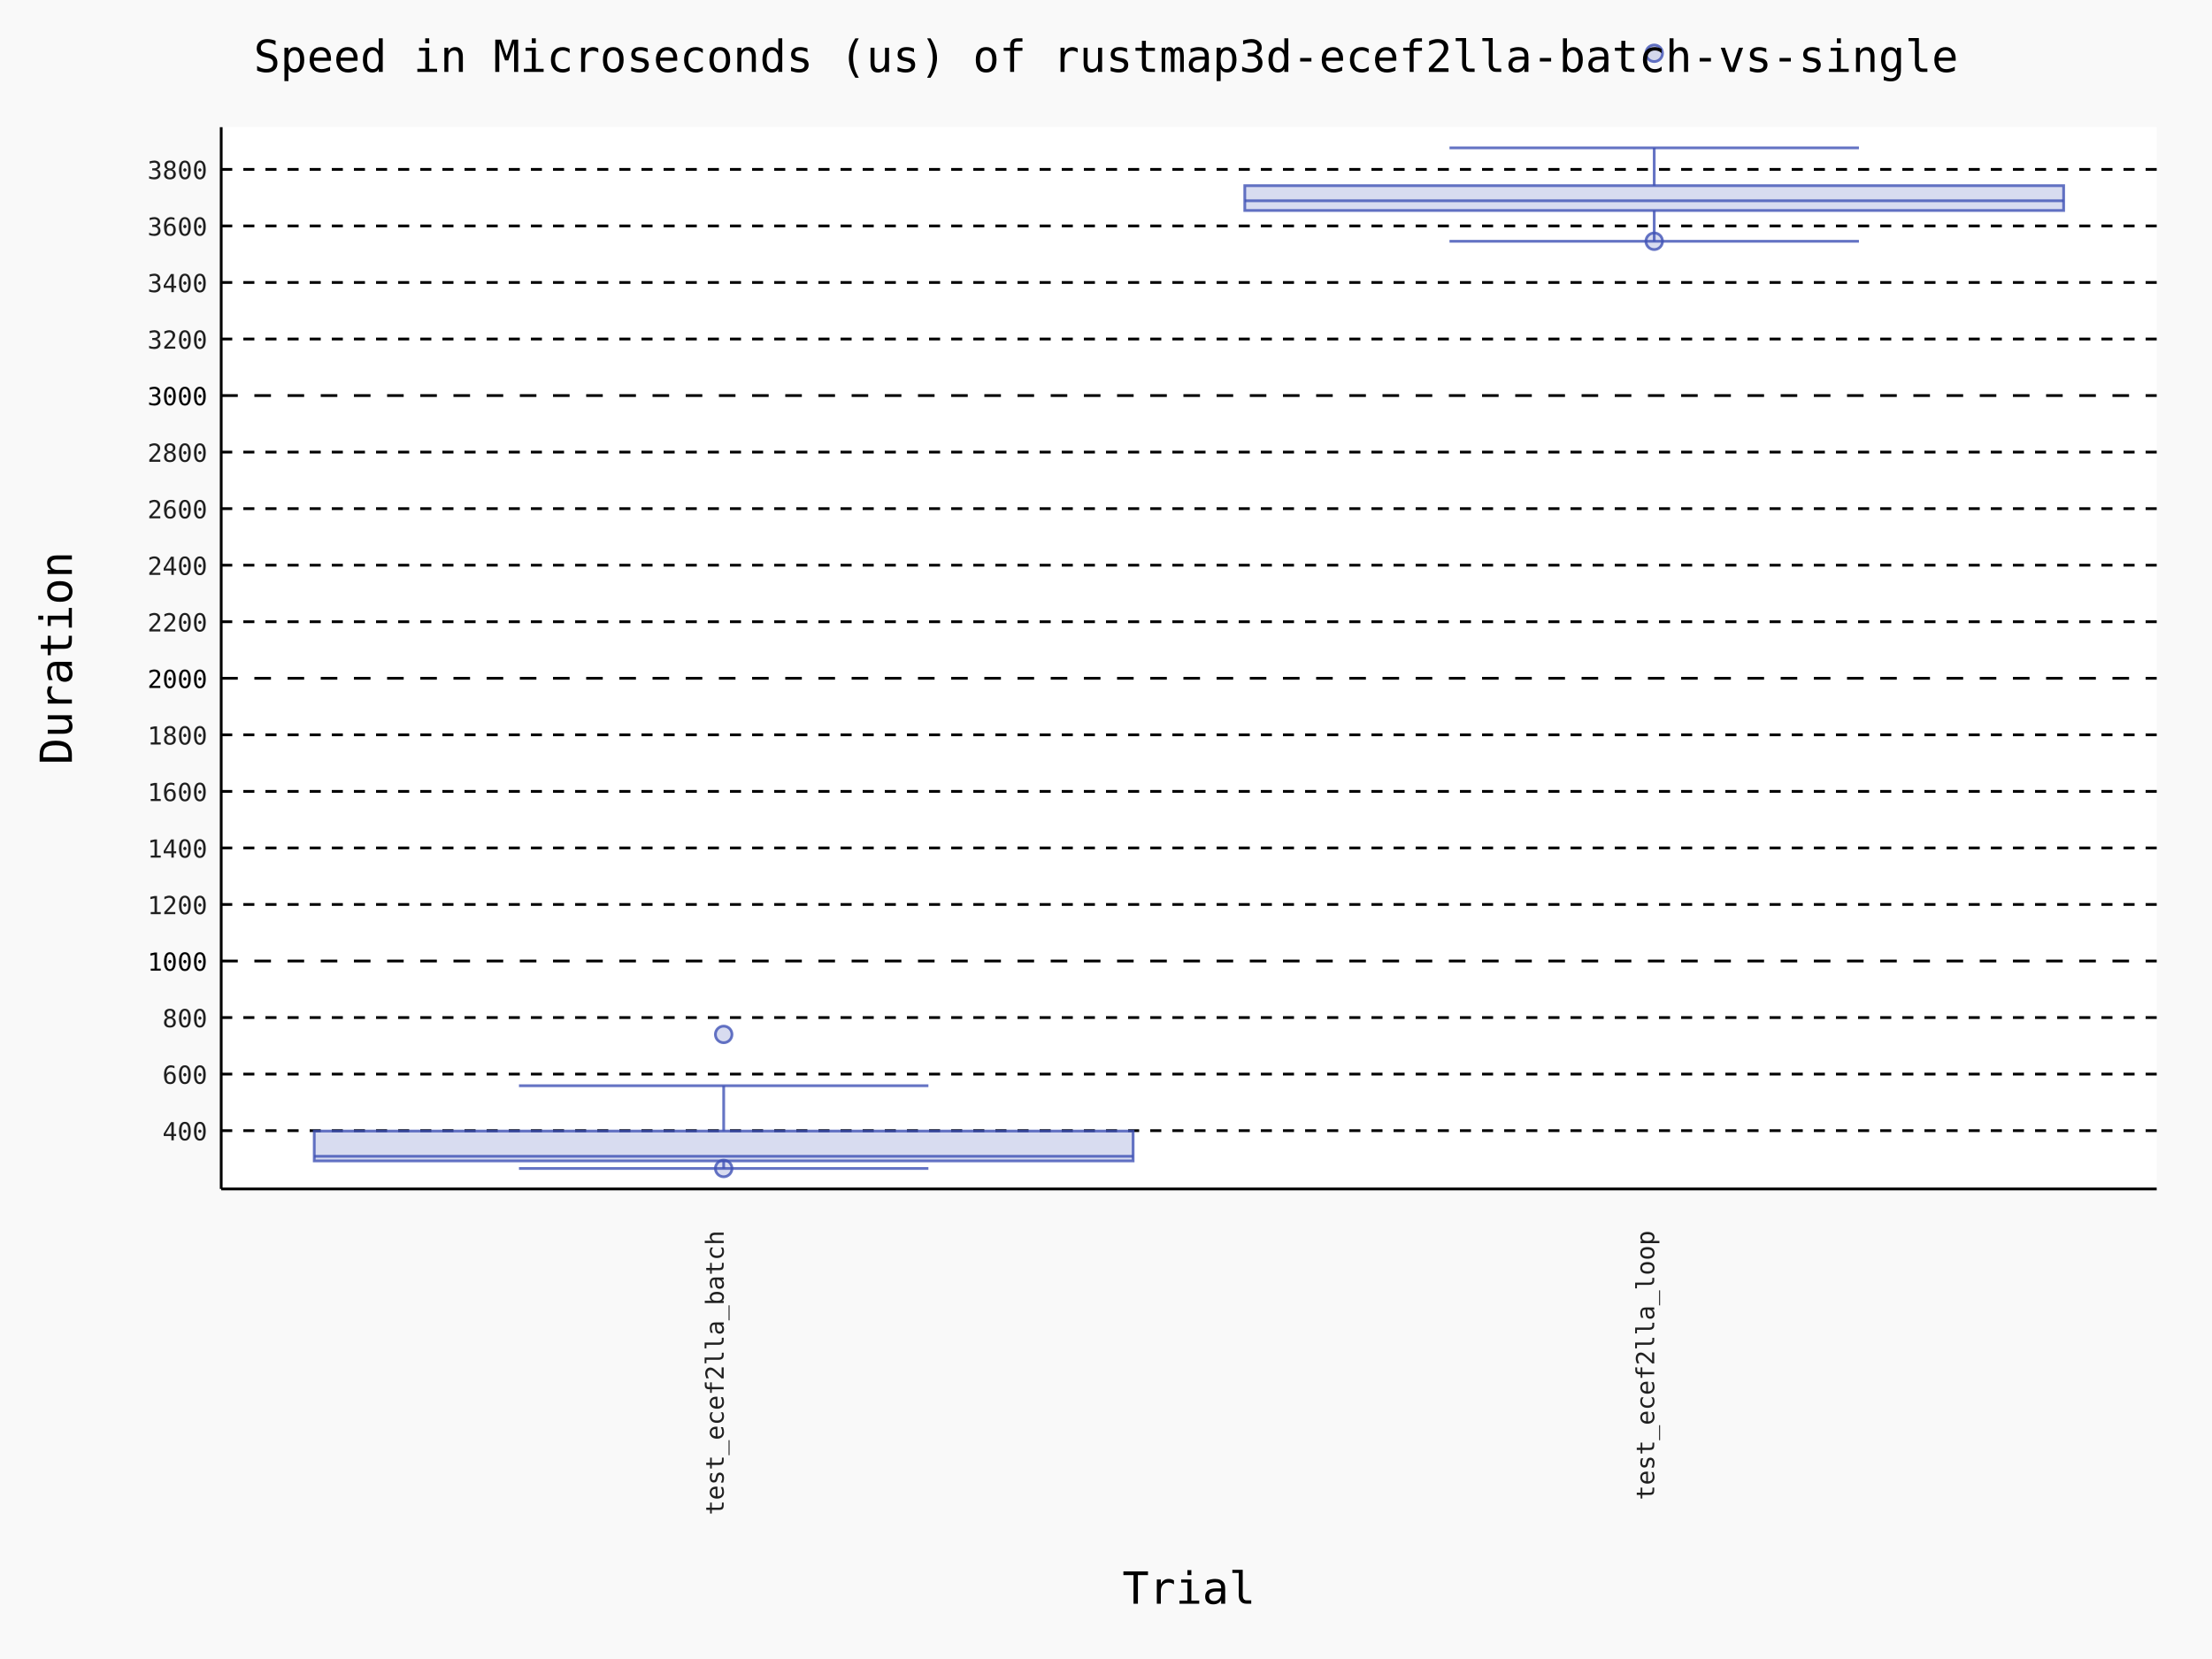
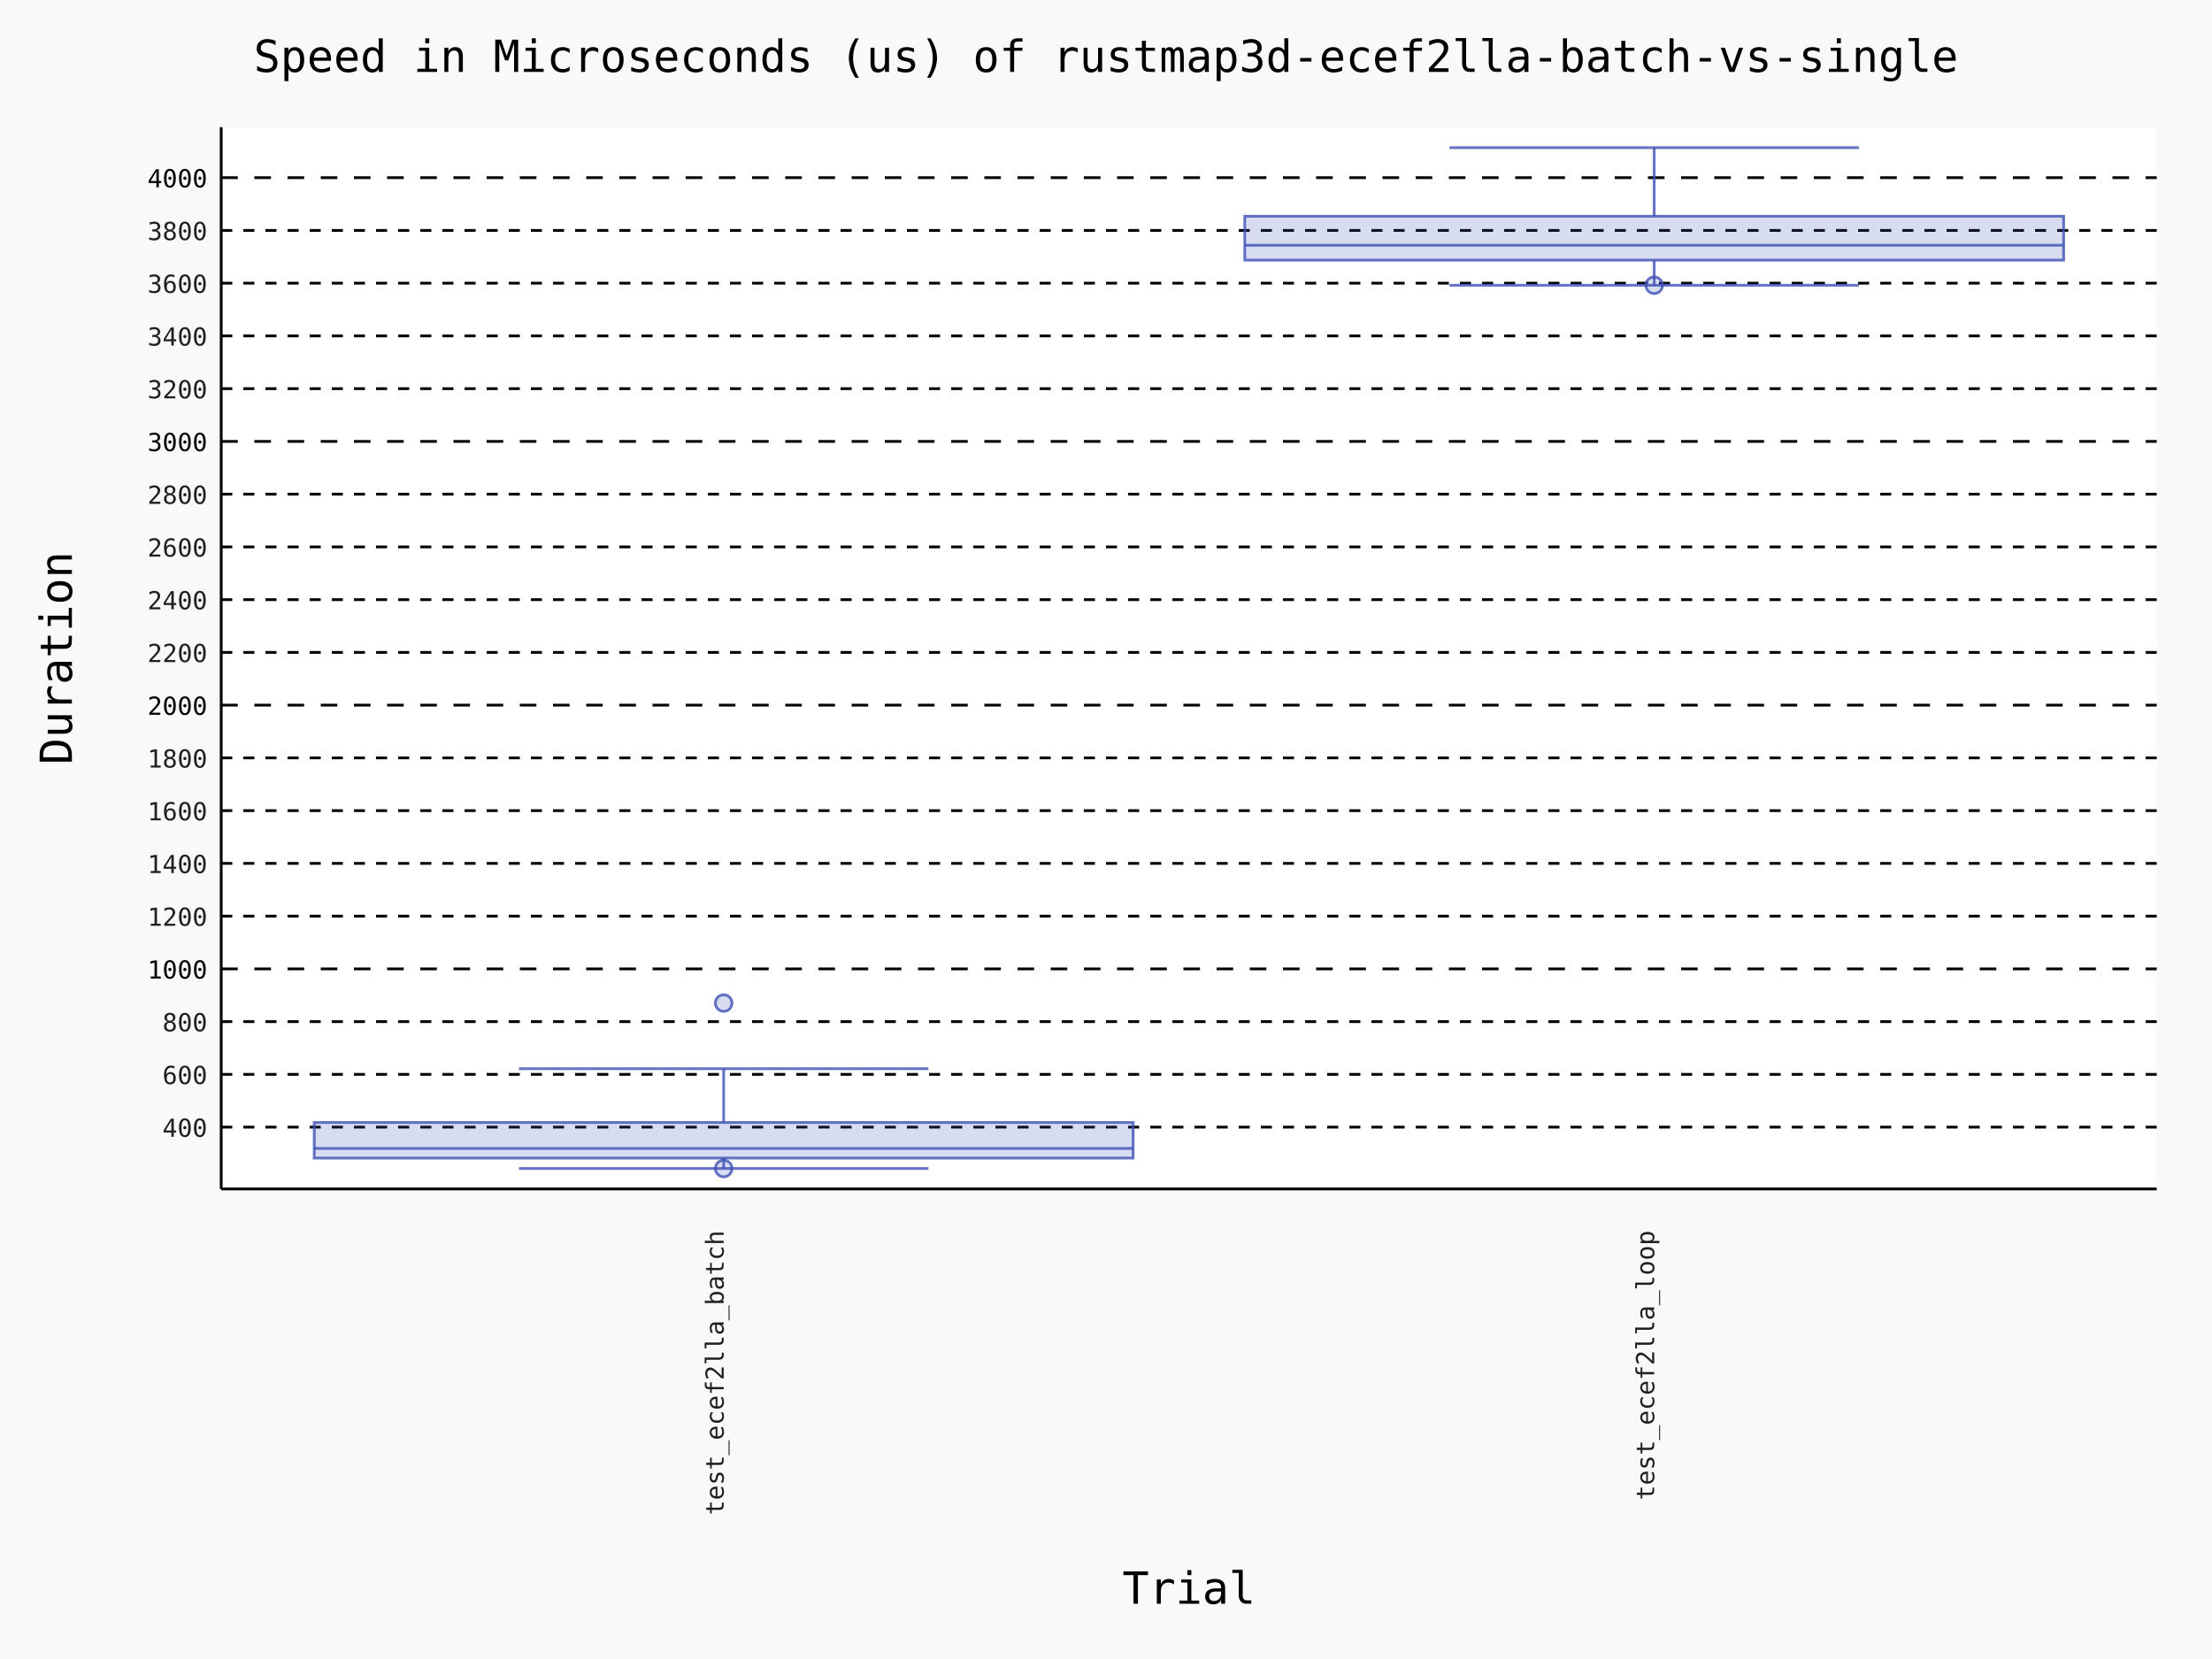
- <svg xmlns="http://www.w3.org/2000/svg" id="chart-a60413d8-3278-444a-9721-b18083147b36" class="pygal-chart" viewBox="0 0 800 600">
+ <svg xmlns="http://www.w3.org/2000/svg" id="chart-e84de334-0d16-4b81-beb7-b13eda561e82" class="pygal-chart" viewBox="0 0 800 600">
  <defs>
-     <style type="text/css">#chart-a60413d8-3278-444a-9721-b18083147b36{-webkit-user-select:none;-webkit-font-smoothing:antialiased;font-family:Consolas,"Deja Vu Sans Mono","Bitstream Vera Sans Mono","Courier New",monospace}#chart-a60413d8-3278-444a-9721-b18083147b36 .title{font-family:Consolas,"Deja Vu Sans Mono","Bitstream Vera Sans Mono","Courier New",monospace;font-size:16px}#chart-a60413d8-3278-444a-9721-b18083147b36 .legends .legend text{font-family:Consolas,"Deja Vu Sans Mono","Bitstream Vera Sans Mono","Courier New",monospace;font-size:14px}#chart-a60413d8-3278-444a-9721-b18083147b36 .axis text{font-family:Consolas,"Deja Vu Sans Mono","Bitstream Vera Sans Mono","Courier New",monospace;font-size:10px}#chart-a60413d8-3278-444a-9721-b18083147b36 .axis text.major{font-family:Consolas,"Deja Vu Sans Mono","Bitstream Vera Sans Mono","Courier New",monospace;font-size:10px}#chart-a60413d8-3278-444a-9721-b18083147b36 .text-overlay text.value{font-family:Consolas,"Deja Vu Sans Mono","Bitstream Vera Sans Mono","Courier New",monospace;font-size:16px}#chart-a60413d8-3278-444a-9721-b18083147b36 .text-overlay text.label{font-family:Consolas,"Deja Vu Sans Mono","Bitstream Vera Sans Mono","Courier New",monospace;font-size:10px}#chart-a60413d8-3278-444a-9721-b18083147b36 .tooltip{font-family:Consolas,"Deja Vu Sans Mono","Bitstream Vera Sans Mono","Courier New",monospace;font-size:14px}#chart-a60413d8-3278-444a-9721-b18083147b36 text.no_data{font-family:Consolas,"Deja Vu Sans Mono","Bitstream Vera Sans Mono","Courier New",monospace;font-size:64px}
- #chart-a60413d8-3278-444a-9721-b18083147b36{background-color:rgba(249,249,249,1)}#chart-a60413d8-3278-444a-9721-b18083147b36 path,#chart-a60413d8-3278-444a-9721-b18083147b36 line,#chart-a60413d8-3278-444a-9721-b18083147b36 rect,#chart-a60413d8-3278-444a-9721-b18083147b36 circle{-webkit-transition:150ms;-moz-transition:150ms;transition:150ms}#chart-a60413d8-3278-444a-9721-b18083147b36 .graph &gt; .background{fill:rgba(249,249,249,1)}#chart-a60413d8-3278-444a-9721-b18083147b36 .plot &gt; .background{fill:rgba(255,255,255,1)}#chart-a60413d8-3278-444a-9721-b18083147b36 .graph{fill:rgba(0,0,0,.87)}#chart-a60413d8-3278-444a-9721-b18083147b36 text.no_data{fill:rgba(0,0,0,1)}#chart-a60413d8-3278-444a-9721-b18083147b36 .title{fill:rgba(0,0,0,1)}#chart-a60413d8-3278-444a-9721-b18083147b36 .legends .legend text{fill:rgba(0,0,0,.87)}#chart-a60413d8-3278-444a-9721-b18083147b36 .legends .legend:hover text{fill:rgba(0,0,0,1)}#chart-a60413d8-3278-444a-9721-b18083147b36 .axis .line{stroke:rgba(0,0,0,1)}#chart-a60413d8-3278-444a-9721-b18083147b36 .axis .guide.line{stroke:rgba(0,0,0,.54)}#chart-a60413d8-3278-444a-9721-b18083147b36 .axis .major.line{stroke:rgba(0,0,0,.87)}#chart-a60413d8-3278-444a-9721-b18083147b36 .axis text.major{fill:rgba(0,0,0,1)}#chart-a60413d8-3278-444a-9721-b18083147b36 .axis.y .guides:hover .guide.line,#chart-a60413d8-3278-444a-9721-b18083147b36 .line-graph .axis.x .guides:hover .guide.line,#chart-a60413d8-3278-444a-9721-b18083147b36 .stackedline-graph .axis.x .guides:hover .guide.line,#chart-a60413d8-3278-444a-9721-b18083147b36 .xy-graph .axis.x .guides:hover .guide.line{stroke:rgba(0,0,0,1)}#chart-a60413d8-3278-444a-9721-b18083147b36 .axis .guides:hover text{fill:rgba(0,0,0,1)}#chart-a60413d8-3278-444a-9721-b18083147b36 .reactive{fill-opacity:.7;stroke-opacity:.8;stroke-width:1}#chart-a60413d8-3278-444a-9721-b18083147b36 .ci{stroke:rgba(0,0,0,.87)}#chart-a60413d8-3278-444a-9721-b18083147b36 .reactive.active,#chart-a60413d8-3278-444a-9721-b18083147b36 .active .reactive{fill-opacity:.8;stroke-opacity:.9;stroke-width:4}#chart-a60413d8-3278-444a-9721-b18083147b36 .ci .reactive.active{stroke-width:1.5}#chart-a60413d8-3278-444a-9721-b18083147b36 .series text{fill:rgba(0,0,0,1)}#chart-a60413d8-3278-444a-9721-b18083147b36 .tooltip rect{fill:rgba(255,255,255,1);stroke:rgba(0,0,0,1);-webkit-transition:opacity 150ms;-moz-transition:opacity 150ms;transition:opacity 150ms}#chart-a60413d8-3278-444a-9721-b18083147b36 .tooltip .label{fill:rgba(0,0,0,.87)}#chart-a60413d8-3278-444a-9721-b18083147b36 .tooltip .label{fill:rgba(0,0,0,.87)}#chart-a60413d8-3278-444a-9721-b18083147b36 .tooltip .legend{font-size:.8em;fill:rgba(0,0,0,.54)}#chart-a60413d8-3278-444a-9721-b18083147b36 .tooltip .x_label{font-size:.6em;fill:rgba(0,0,0,1)}#chart-a60413d8-3278-444a-9721-b18083147b36 .tooltip .xlink{font-size:.5em;text-decoration:underline}#chart-a60413d8-3278-444a-9721-b18083147b36 .tooltip .value{font-size:1.5em}#chart-a60413d8-3278-444a-9721-b18083147b36 .bound{font-size:.5em}#chart-a60413d8-3278-444a-9721-b18083147b36 .max-value{font-size:.75em;fill:rgba(0,0,0,.54)}#chart-a60413d8-3278-444a-9721-b18083147b36 .map-element{fill:rgba(255,255,255,1);stroke:rgba(0,0,0,.54) !important}#chart-a60413d8-3278-444a-9721-b18083147b36 .map-element .reactive{fill-opacity:inherit;stroke-opacity:inherit}#chart-a60413d8-3278-444a-9721-b18083147b36 .color-0,#chart-a60413d8-3278-444a-9721-b18083147b36 .color-0 a:visited{stroke:#3F51B5;fill:#3F51B5}#chart-a60413d8-3278-444a-9721-b18083147b36 .color-1,#chart-a60413d8-3278-444a-9721-b18083147b36 .color-1 a:visited{stroke:#3F51B5;fill:#3F51B5}#chart-a60413d8-3278-444a-9721-b18083147b36 .text-overlay .color-0 text{fill:black}#chart-a60413d8-3278-444a-9721-b18083147b36 .text-overlay .color-1 text{fill:black}
- #chart-a60413d8-3278-444a-9721-b18083147b36 text.no_data{text-anchor:middle}#chart-a60413d8-3278-444a-9721-b18083147b36 .guide.line{fill:none}#chart-a60413d8-3278-444a-9721-b18083147b36 .centered{text-anchor:middle}#chart-a60413d8-3278-444a-9721-b18083147b36 .title{text-anchor:middle}#chart-a60413d8-3278-444a-9721-b18083147b36 .legends .legend text{fill-opacity:1}#chart-a60413d8-3278-444a-9721-b18083147b36 .axis.x text{text-anchor:middle}#chart-a60413d8-3278-444a-9721-b18083147b36 .axis.x:not(.web) text[transform]{text-anchor:start}#chart-a60413d8-3278-444a-9721-b18083147b36 .axis.x:not(.web) text[transform].backwards{text-anchor:end}#chart-a60413d8-3278-444a-9721-b18083147b36 .axis.y text{text-anchor:end}#chart-a60413d8-3278-444a-9721-b18083147b36 .axis.y text[transform].backwards{text-anchor:start}#chart-a60413d8-3278-444a-9721-b18083147b36 .axis.y2 text{text-anchor:start}#chart-a60413d8-3278-444a-9721-b18083147b36 .axis.y2 text[transform].backwards{text-anchor:end}#chart-a60413d8-3278-444a-9721-b18083147b36 .axis .guide.line{stroke-dasharray:4,4;stroke:black}#chart-a60413d8-3278-444a-9721-b18083147b36 .axis .major.guide.line{stroke-dasharray:6,6;stroke:black}#chart-a60413d8-3278-444a-9721-b18083147b36 .horizontal .axis.y .guide.line,#chart-a60413d8-3278-444a-9721-b18083147b36 .horizontal .axis.y2 .guide.line,#chart-a60413d8-3278-444a-9721-b18083147b36 .vertical .axis.x .guide.line{opacity:0}#chart-a60413d8-3278-444a-9721-b18083147b36 .horizontal .axis.always_show .guide.line,#chart-a60413d8-3278-444a-9721-b18083147b36 .vertical .axis.always_show .guide.line{opacity:1 !important}#chart-a60413d8-3278-444a-9721-b18083147b36 .axis.y .guides:hover .guide.line,#chart-a60413d8-3278-444a-9721-b18083147b36 .axis.y2 .guides:hover .guide.line,#chart-a60413d8-3278-444a-9721-b18083147b36 .axis.x .guides:hover .guide.line{opacity:1}#chart-a60413d8-3278-444a-9721-b18083147b36 .axis .guides:hover text{opacity:1}#chart-a60413d8-3278-444a-9721-b18083147b36 .nofill{fill:none}#chart-a60413d8-3278-444a-9721-b18083147b36 .subtle-fill{fill-opacity:.2}#chart-a60413d8-3278-444a-9721-b18083147b36 .dot{stroke-width:1px;fill-opacity:1;stroke-opacity:1}#chart-a60413d8-3278-444a-9721-b18083147b36 .dot.active{stroke-width:5px}#chart-a60413d8-3278-444a-9721-b18083147b36 .dot.negative{fill:transparent}#chart-a60413d8-3278-444a-9721-b18083147b36 text,#chart-a60413d8-3278-444a-9721-b18083147b36 tspan{stroke:none !important}#chart-a60413d8-3278-444a-9721-b18083147b36 .series text.active{opacity:1}#chart-a60413d8-3278-444a-9721-b18083147b36 .tooltip rect{fill-opacity:.95;stroke-width:.5}#chart-a60413d8-3278-444a-9721-b18083147b36 .tooltip text{fill-opacity:1}#chart-a60413d8-3278-444a-9721-b18083147b36 .showable{visibility:hidden}#chart-a60413d8-3278-444a-9721-b18083147b36 .showable.shown{visibility:visible}#chart-a60413d8-3278-444a-9721-b18083147b36 .gauge-background{fill:rgba(229,229,229,1);stroke:none}#chart-a60413d8-3278-444a-9721-b18083147b36 .bg-lines{stroke:rgba(249,249,249,1);stroke-width:2px}
+     <style type="text/css">#chart-e84de334-0d16-4b81-beb7-b13eda561e82{-webkit-user-select:none;-webkit-font-smoothing:antialiased;font-family:Consolas,"Deja Vu Sans Mono","Bitstream Vera Sans Mono","Courier New",monospace}#chart-e84de334-0d16-4b81-beb7-b13eda561e82 .title{font-family:Consolas,"Deja Vu Sans Mono","Bitstream Vera Sans Mono","Courier New",monospace;font-size:16px}#chart-e84de334-0d16-4b81-beb7-b13eda561e82 .legends .legend text{font-family:Consolas,"Deja Vu Sans Mono","Bitstream Vera Sans Mono","Courier New",monospace;font-size:14px}#chart-e84de334-0d16-4b81-beb7-b13eda561e82 .axis text{font-family:Consolas,"Deja Vu Sans Mono","Bitstream Vera Sans Mono","Courier New",monospace;font-size:10px}#chart-e84de334-0d16-4b81-beb7-b13eda561e82 .axis text.major{font-family:Consolas,"Deja Vu Sans Mono","Bitstream Vera Sans Mono","Courier New",monospace;font-size:10px}#chart-e84de334-0d16-4b81-beb7-b13eda561e82 .text-overlay text.value{font-family:Consolas,"Deja Vu Sans Mono","Bitstream Vera Sans Mono","Courier New",monospace;font-size:16px}#chart-e84de334-0d16-4b81-beb7-b13eda561e82 .text-overlay text.label{font-family:Consolas,"Deja Vu Sans Mono","Bitstream Vera Sans Mono","Courier New",monospace;font-size:10px}#chart-e84de334-0d16-4b81-beb7-b13eda561e82 .tooltip{font-family:Consolas,"Deja Vu Sans Mono","Bitstream Vera Sans Mono","Courier New",monospace;font-size:14px}#chart-e84de334-0d16-4b81-beb7-b13eda561e82 text.no_data{font-family:Consolas,"Deja Vu Sans Mono","Bitstream Vera Sans Mono","Courier New",monospace;font-size:64px}
+ #chart-e84de334-0d16-4b81-beb7-b13eda561e82{background-color:rgba(249,249,249,1)}#chart-e84de334-0d16-4b81-beb7-b13eda561e82 path,#chart-e84de334-0d16-4b81-beb7-b13eda561e82 line,#chart-e84de334-0d16-4b81-beb7-b13eda561e82 rect,#chart-e84de334-0d16-4b81-beb7-b13eda561e82 circle{-webkit-transition:150ms;-moz-transition:150ms;transition:150ms}#chart-e84de334-0d16-4b81-beb7-b13eda561e82 .graph &gt; .background{fill:rgba(249,249,249,1)}#chart-e84de334-0d16-4b81-beb7-b13eda561e82 .plot &gt; .background{fill:rgba(255,255,255,1)}#chart-e84de334-0d16-4b81-beb7-b13eda561e82 .graph{fill:rgba(0,0,0,.87)}#chart-e84de334-0d16-4b81-beb7-b13eda561e82 text.no_data{fill:rgba(0,0,0,1)}#chart-e84de334-0d16-4b81-beb7-b13eda561e82 .title{fill:rgba(0,0,0,1)}#chart-e84de334-0d16-4b81-beb7-b13eda561e82 .legends .legend text{fill:rgba(0,0,0,.87)}#chart-e84de334-0d16-4b81-beb7-b13eda561e82 .legends .legend:hover text{fill:rgba(0,0,0,1)}#chart-e84de334-0d16-4b81-beb7-b13eda561e82 .axis .line{stroke:rgba(0,0,0,1)}#chart-e84de334-0d16-4b81-beb7-b13eda561e82 .axis .guide.line{stroke:rgba(0,0,0,.54)}#chart-e84de334-0d16-4b81-beb7-b13eda561e82 .axis .major.line{stroke:rgba(0,0,0,.87)}#chart-e84de334-0d16-4b81-beb7-b13eda561e82 .axis text.major{fill:rgba(0,0,0,1)}#chart-e84de334-0d16-4b81-beb7-b13eda561e82 .axis.y .guides:hover .guide.line,#chart-e84de334-0d16-4b81-beb7-b13eda561e82 .line-graph .axis.x .guides:hover .guide.line,#chart-e84de334-0d16-4b81-beb7-b13eda561e82 .stackedline-graph .axis.x .guides:hover .guide.line,#chart-e84de334-0d16-4b81-beb7-b13eda561e82 .xy-graph .axis.x .guides:hover .guide.line{stroke:rgba(0,0,0,1)}#chart-e84de334-0d16-4b81-beb7-b13eda561e82 .axis .guides:hover text{fill:rgba(0,0,0,1)}#chart-e84de334-0d16-4b81-beb7-b13eda561e82 .reactive{fill-opacity:.7;stroke-opacity:.8;stroke-width:1}#chart-e84de334-0d16-4b81-beb7-b13eda561e82 .ci{stroke:rgba(0,0,0,.87)}#chart-e84de334-0d16-4b81-beb7-b13eda561e82 .reactive.active,#chart-e84de334-0d16-4b81-beb7-b13eda561e82 .active .reactive{fill-opacity:.8;stroke-opacity:.9;stroke-width:4}#chart-e84de334-0d16-4b81-beb7-b13eda561e82 .ci .reactive.active{stroke-width:1.5}#chart-e84de334-0d16-4b81-beb7-b13eda561e82 .series text{fill:rgba(0,0,0,1)}#chart-e84de334-0d16-4b81-beb7-b13eda561e82 .tooltip rect{fill:rgba(255,255,255,1);stroke:rgba(0,0,0,1);-webkit-transition:opacity 150ms;-moz-transition:opacity 150ms;transition:opacity 150ms}#chart-e84de334-0d16-4b81-beb7-b13eda561e82 .tooltip .label{fill:rgba(0,0,0,.87)}#chart-e84de334-0d16-4b81-beb7-b13eda561e82 .tooltip .label{fill:rgba(0,0,0,.87)}#chart-e84de334-0d16-4b81-beb7-b13eda561e82 .tooltip .legend{font-size:.8em;fill:rgba(0,0,0,.54)}#chart-e84de334-0d16-4b81-beb7-b13eda561e82 .tooltip .x_label{font-size:.6em;fill:rgba(0,0,0,1)}#chart-e84de334-0d16-4b81-beb7-b13eda561e82 .tooltip .xlink{font-size:.5em;text-decoration:underline}#chart-e84de334-0d16-4b81-beb7-b13eda561e82 .tooltip .value{font-size:1.5em}#chart-e84de334-0d16-4b81-beb7-b13eda561e82 .bound{font-size:.5em}#chart-e84de334-0d16-4b81-beb7-b13eda561e82 .max-value{font-size:.75em;fill:rgba(0,0,0,.54)}#chart-e84de334-0d16-4b81-beb7-b13eda561e82 .map-element{fill:rgba(255,255,255,1);stroke:rgba(0,0,0,.54) !important}#chart-e84de334-0d16-4b81-beb7-b13eda561e82 .map-element .reactive{fill-opacity:inherit;stroke-opacity:inherit}#chart-e84de334-0d16-4b81-beb7-b13eda561e82 .color-0,#chart-e84de334-0d16-4b81-beb7-b13eda561e82 .color-0 a:visited{stroke:#3F51B5;fill:#3F51B5}#chart-e84de334-0d16-4b81-beb7-b13eda561e82 .color-1,#chart-e84de334-0d16-4b81-beb7-b13eda561e82 .color-1 a:visited{stroke:#3F51B5;fill:#3F51B5}#chart-e84de334-0d16-4b81-beb7-b13eda561e82 .text-overlay .color-0 text{fill:black}#chart-e84de334-0d16-4b81-beb7-b13eda561e82 .text-overlay .color-1 text{fill:black}
+ #chart-e84de334-0d16-4b81-beb7-b13eda561e82 text.no_data{text-anchor:middle}#chart-e84de334-0d16-4b81-beb7-b13eda561e82 .guide.line{fill:none}#chart-e84de334-0d16-4b81-beb7-b13eda561e82 .centered{text-anchor:middle}#chart-e84de334-0d16-4b81-beb7-b13eda561e82 .title{text-anchor:middle}#chart-e84de334-0d16-4b81-beb7-b13eda561e82 .legends .legend text{fill-opacity:1}#chart-e84de334-0d16-4b81-beb7-b13eda561e82 .axis.x text{text-anchor:middle}#chart-e84de334-0d16-4b81-beb7-b13eda561e82 .axis.x:not(.web) text[transform]{text-anchor:start}#chart-e84de334-0d16-4b81-beb7-b13eda561e82 .axis.x:not(.web) text[transform].backwards{text-anchor:end}#chart-e84de334-0d16-4b81-beb7-b13eda561e82 .axis.y text{text-anchor:end}#chart-e84de334-0d16-4b81-beb7-b13eda561e82 .axis.y text[transform].backwards{text-anchor:start}#chart-e84de334-0d16-4b81-beb7-b13eda561e82 .axis.y2 text{text-anchor:start}#chart-e84de334-0d16-4b81-beb7-b13eda561e82 .axis.y2 text[transform].backwards{text-anchor:end}#chart-e84de334-0d16-4b81-beb7-b13eda561e82 .axis .guide.line{stroke-dasharray:4,4;stroke:black}#chart-e84de334-0d16-4b81-beb7-b13eda561e82 .axis .major.guide.line{stroke-dasharray:6,6;stroke:black}#chart-e84de334-0d16-4b81-beb7-b13eda561e82 .horizontal .axis.y .guide.line,#chart-e84de334-0d16-4b81-beb7-b13eda561e82 .horizontal .axis.y2 .guide.line,#chart-e84de334-0d16-4b81-beb7-b13eda561e82 .vertical .axis.x .guide.line{opacity:0}#chart-e84de334-0d16-4b81-beb7-b13eda561e82 .horizontal .axis.always_show .guide.line,#chart-e84de334-0d16-4b81-beb7-b13eda561e82 .vertical .axis.always_show .guide.line{opacity:1 !important}#chart-e84de334-0d16-4b81-beb7-b13eda561e82 .axis.y .guides:hover .guide.line,#chart-e84de334-0d16-4b81-beb7-b13eda561e82 .axis.y2 .guides:hover .guide.line,#chart-e84de334-0d16-4b81-beb7-b13eda561e82 .axis.x .guides:hover .guide.line{opacity:1}#chart-e84de334-0d16-4b81-beb7-b13eda561e82 .axis .guides:hover text{opacity:1}#chart-e84de334-0d16-4b81-beb7-b13eda561e82 .nofill{fill:none}#chart-e84de334-0d16-4b81-beb7-b13eda561e82 .subtle-fill{fill-opacity:.2}#chart-e84de334-0d16-4b81-beb7-b13eda561e82 .dot{stroke-width:1px;fill-opacity:1;stroke-opacity:1}#chart-e84de334-0d16-4b81-beb7-b13eda561e82 .dot.active{stroke-width:5px}#chart-e84de334-0d16-4b81-beb7-b13eda561e82 .dot.negative{fill:transparent}#chart-e84de334-0d16-4b81-beb7-b13eda561e82 text,#chart-e84de334-0d16-4b81-beb7-b13eda561e82 tspan{stroke:none !important}#chart-e84de334-0d16-4b81-beb7-b13eda561e82 .series text.active{opacity:1}#chart-e84de334-0d16-4b81-beb7-b13eda561e82 .tooltip rect{fill-opacity:.95;stroke-width:.5}#chart-e84de334-0d16-4b81-beb7-b13eda561e82 .tooltip text{fill-opacity:1}#chart-e84de334-0d16-4b81-beb7-b13eda561e82 .showable{visibility:hidden}#chart-e84de334-0d16-4b81-beb7-b13eda561e82 .showable.shown{visibility:visible}#chart-e84de334-0d16-4b81-beb7-b13eda561e82 .gauge-background{fill:rgba(229,229,229,1);stroke:none}#chart-e84de334-0d16-4b81-beb7-b13eda561e82 .bg-lines{stroke:rgba(249,249,249,1);stroke-width:2px}
.tooltip .value{font-size:1em !important}.axis text{font-size:9px !important}</style>
  </defs>
  <g class="graph custombox-graph vertical">
    <rect x="0" y="0" width="800" height="600" class="background" />
    <g transform="translate(80, 46)" class="plot">
      <rect x="0" y="0" width="700.0" height="384.0" class="background" />
      <g class="axis y always_show">
        <path d="M0 384 h700" class="line" />
        <g class="guides">
-           <path d="M0 362.914 h700" class="guide line" />
-           <text x="-5" y="366.414" class="">400</text>
+           <path d="M0 361.64 h700" class="guide line" />
+           <text x="-5" y="365.14" class="">400</text>
        </g>
        <g class="guides">
-           <path d="M0 342.463 h700" class="guide line" />
-           <text x="-5" y="345.963" class="">600</text>
+           <path d="M0 342.563 h700" class="guide line" />
+           <text x="-5" y="346.063" class="">600</text>
        </g>
        <g class="guides">
-           <path d="M0 322.013 h700" class="guide line" />
-           <text x="-5" y="325.513" class="">800</text>
+           <path d="M0 323.487 h700" class="guide line" />
+           <text x="-5" y="326.987" class="">800</text>
        </g>
        <g class="guides">
-           <path d="M0 301.563 h700" class="major guide line" />
-           <text x="-5" y="305.063" class="major">1000</text>
+           <path d="M0 304.41 h700" class="major guide line" />
+           <text x="-5" y="307.91" class="major">1000</text>
        </g>
        <g class="guides">
-           <path d="M0 281.112 h700" class="guide line" />
-           <text x="-5" y="284.612" class="">1200</text>
+           <path d="M0 285.333 h700" class="guide line" />
+           <text x="-5" y="288.833" class="">1200</text>
        </g>
        <g class="guides">
-           <path d="M0 260.662 h700" class="guide line" />
-           <text x="-5" y="264.162" class="">1400</text>
+           <path d="M0 266.256 h700" class="guide line" />
+           <text x="-5" y="269.756" class="">1400</text>
        </g>
        <g class="guides">
-           <path d="M0 240.212 h700" class="guide line" />
-           <text x="-5" y="243.712" class="">1600</text>
+           <path d="M0 247.18 h700" class="guide line" />
+           <text x="-5" y="250.68" class="">1600</text>
        </g>
        <g class="guides">
-           <path d="M0 219.761 h700" class="guide line" />
-           <text x="-5" y="223.261" class="">1800</text>
+           <path d="M0 228.103 h700" class="guide line" />
+           <text x="-5" y="231.603" class="">1800</text>
        </g>
        <g class="guides">
-           <path d="M0 199.311 h700" class="major guide line" />
-           <text x="-5" y="202.811" class="major">2000</text>
+           <path d="M0 209.026 h700" class="major guide line" />
+           <text x="-5" y="212.526" class="major">2000</text>
        </g>
        <g class="guides">
-           <path d="M0 178.861 h700" class="guide line" />
-           <text x="-5" y="182.361" class="">2200</text>
+           <path d="M0 189.949 h700" class="guide line" />
+           <text x="-5" y="193.449" class="">2200</text>
        </g>
        <g class="guides">
-           <path d="M0 158.41 h700" class="guide line" />
-           <text x="-5" y="161.91" class="">2400</text>
+           <path d="M0 170.872 h700" class="guide line" />
+           <text x="-5" y="174.372" class="">2400</text>
        </g>
        <g class="guides">
-           <path d="M0 137.96 h700" class="guide line" />
-           <text x="-5" y="141.46" class="">2600</text>
+           <path d="M0 151.796 h700" class="guide line" />
+           <text x="-5" y="155.296" class="">2600</text>
        </g>
        <g class="guides">
-           <path d="M0 117.51 h700" class="guide line" />
-           <text x="-5" y="121.01" class="">2800</text>
+           <path d="M0 132.719 h700" class="guide line" />
+           <text x="-5" y="136.219" class="">2800</text>
        </g>
        <g class="guides">
-           <path d="M0 97.059 h700" class="major guide line" />
-           <text x="-5" y="100.559" class="major">3000</text>
+           <path d="M0 113.642 h700" class="major guide line" />
+           <text x="-5" y="117.142" class="major">3000</text>
        </g>
        <g class="guides">
-           <path d="M0 76.609 h700" class="guide line" />
-           <text x="-5" y="80.109" class="">3200</text>
+           <path d="M0 94.565 h700" class="guide line" />
+           <text x="-5" y="98.065" class="">3200</text>
        </g>
        <g class="guides">
-           <path d="M0 56.159 h700" class="guide line" />
-           <text x="-5" y="59.659" class="">3400</text>
+           <path d="M0 75.489 h700" class="guide line" />
+           <text x="-5" y="78.989" class="">3400</text>
        </g>
        <g class="guides">
-           <path d="M0 35.708 h700" class="guide line" />
-           <text x="-5" y="39.208" class="">3600</text>
+           <path d="M0 56.412 h700" class="guide line" />
+           <text x="-5" y="59.912" class="">3600</text>
        </g>
        <g class="guides">
-           <path d="M0 15.258 h700" class="guide line" />
-           <text x="-5" y="18.758" class="">3800</text>
+           <path d="M0 37.335 h700" class="guide line" />
+           <text x="-5" y="40.835" class="">3800</text>
+         </g>
+         <g class="guides">
+           <path d="M0 18.258 h700" class="major guide line" />
+           <text x="-5" y="21.758" class="major">4000</text>
        </g>
      </g>
      <g class="axis x">
        <path d="M0 0 v384" class="line" />
        <g class="guides">
          <path d="M181.731 0 v384" class="guide line" />
          <text x="181.731" y="399.0" class="backwards" transform="rotate(270 181.7308 399)">test_ecef2lla_batch</text>
        </g>
        <g class="guides">
          <path d="M518.269 0 v384" class="guide line" />
          <text x="518.269" y="399.0" class="backwards" transform="rotate(270 518.2692 399)">test_ecef2lla_loop</text>
        </g>
      </g>
      <g class="series serie-0 color-0">
        <g class="boxes">
          <g class="box">
-             <path stroke-width="3" d="M107.692 376.59 L255.769 376.59" class="reactive tooltip-trigger" />
-             <path stroke-width="3" d="M33.654 372.189 L329.808 372.189" class="reactive tooltip-trigger" />
-             <path stroke-width="3" d="M107.692 346.668 L255.769 346.668" class="reactive tooltip-trigger" />
-             <path stroke-width="2" d="M181.731 376.59 L181.731 373.855" class="reactive tooltip-trigger" />
-             <path stroke-width="2" d="M181.731 346.668 L181.731 363.063" class="reactive tooltip-trigger" />
-             <rect x="33.654" y="363.063" height="10.792" width="296.154" class="subtle-fill reactive tooltip-trigger" />
-             <circle cx="181.731" cy="376.59" r="3" class="subtle-fill reactive tooltip-trigger" />
-             <circle cx="181.731" cy="328.114" r="3" class="subtle-fill reactive tooltip-trigger" />
+             <path stroke-width="3" d="M107.692 376.603 L255.769 376.603" class="reactive tooltip-trigger" />
+             <path stroke-width="3" d="M33.654 369.346 L329.808 369.346" class="reactive tooltip-trigger" />
+             <path stroke-width="3" d="M107.692 340.505 L255.769 340.505" class="reactive tooltip-trigger" />
+             <path stroke-width="2" d="M181.731 376.603 L181.731 372.835" class="reactive tooltip-trigger" />
+             <path stroke-width="2" d="M181.731 340.505 L181.731 359.969" class="reactive tooltip-trigger" />
+             <rect x="33.654" y="359.969" height="12.866" width="296.154" class="subtle-fill reactive tooltip-trigger" />
+             <circle cx="181.731" cy="376.603" r="3" class="subtle-fill reactive tooltip-trigger" />
+             <circle cx="181.731" cy="316.77" r="3" class="subtle-fill reactive tooltip-trigger" />
          </g>
        </g>
      </g>
      <g class="series serie-1 color-1">
        <g class="boxes">
          <g class="box">
-             <path stroke-width="3" d="M444.231 41.26 L592.308 41.26" class="reactive tooltip-trigger" />
-             <path stroke-width="3" d="M370.192 26.608 L666.346 26.608" class="reactive tooltip-trigger" />
-             <path stroke-width="3" d="M444.231 7.474 L592.308 7.474" class="reactive tooltip-trigger" />
-             <path stroke-width="2" d="M518.269 41.26 L518.269 30.129" class="reactive tooltip-trigger" />
-             <path stroke-width="2" d="M518.269 7.474 L518.269 21.14" class="reactive tooltip-trigger" />
-             <rect x="370.192" y="21.14" height="8.99" width="296.154" class="subtle-fill reactive tooltip-trigger" />
-             <circle cx="518.269" cy="41.26" r="3" class="subtle-fill reactive tooltip-trigger" />
-             <circle cx="518.269" cy="-26.733" r="3" class="subtle-fill reactive tooltip-trigger" />
+             <path stroke-width="3" d="M444.231 57.163 L592.308 57.163" class="reactive tooltip-trigger" />
+             <path stroke-width="3" d="M370.192 42.708 L666.346 42.708" class="reactive tooltip-trigger" />
+             <path stroke-width="3" d="M444.231 7.405 L592.308 7.405" class="reactive tooltip-trigger" />
+             <path stroke-width="2" d="M518.269 57.163 L518.269 48.078" class="reactive tooltip-trigger" />
+             <path stroke-width="2" d="M518.269 7.405 L518.269 32.21" class="reactive tooltip-trigger" />
+             <rect x="370.192" y="32.21" height="15.868" width="296.154" class="subtle-fill reactive tooltip-trigger" />
+             <circle cx="518.269" cy="57.163" r="3" class="subtle-fill reactive tooltip-trigger" />
+             <circle cx="518.269" cy="-110.399" r="3" class="subtle-fill reactive tooltip-trigger" />
          </g>
        </g>
      </g>
    </g>
    <g class="titles">
      <text x="400.0" y="26" class="title plot_title">Speed in Microseconds (us) of rustmap3d-ecef2lla-batch-vs-single</text>
      <text x="430.0" y="580.0" class="title">Trial</text>
      <text x="0" y="264.0" class="title" transform="rotate(-90 0 238)">Duration</text>
    </g>
    <g transform="translate(80, 46)" class="plot overlay">
      <g class="series serie-0 color-0" />
      <g class="series serie-1 color-1" />
    </g>
    <g transform="translate(80, 46)" class="plot text-overlay">
      <g class="series serie-0 color-0" />
      <g class="series serie-1 color-1" />
    </g>
    <g transform="translate(80, 46)" class="plot tooltip-overlay">
      <g transform="translate(0 0)" style="opacity: 0" class="tooltip">
        <rect rx="0" ry="0" width="0" height="0" class="tooltip-box" />
        <g class="text" />
      </g>
    </g>
  </g>
</svg>
